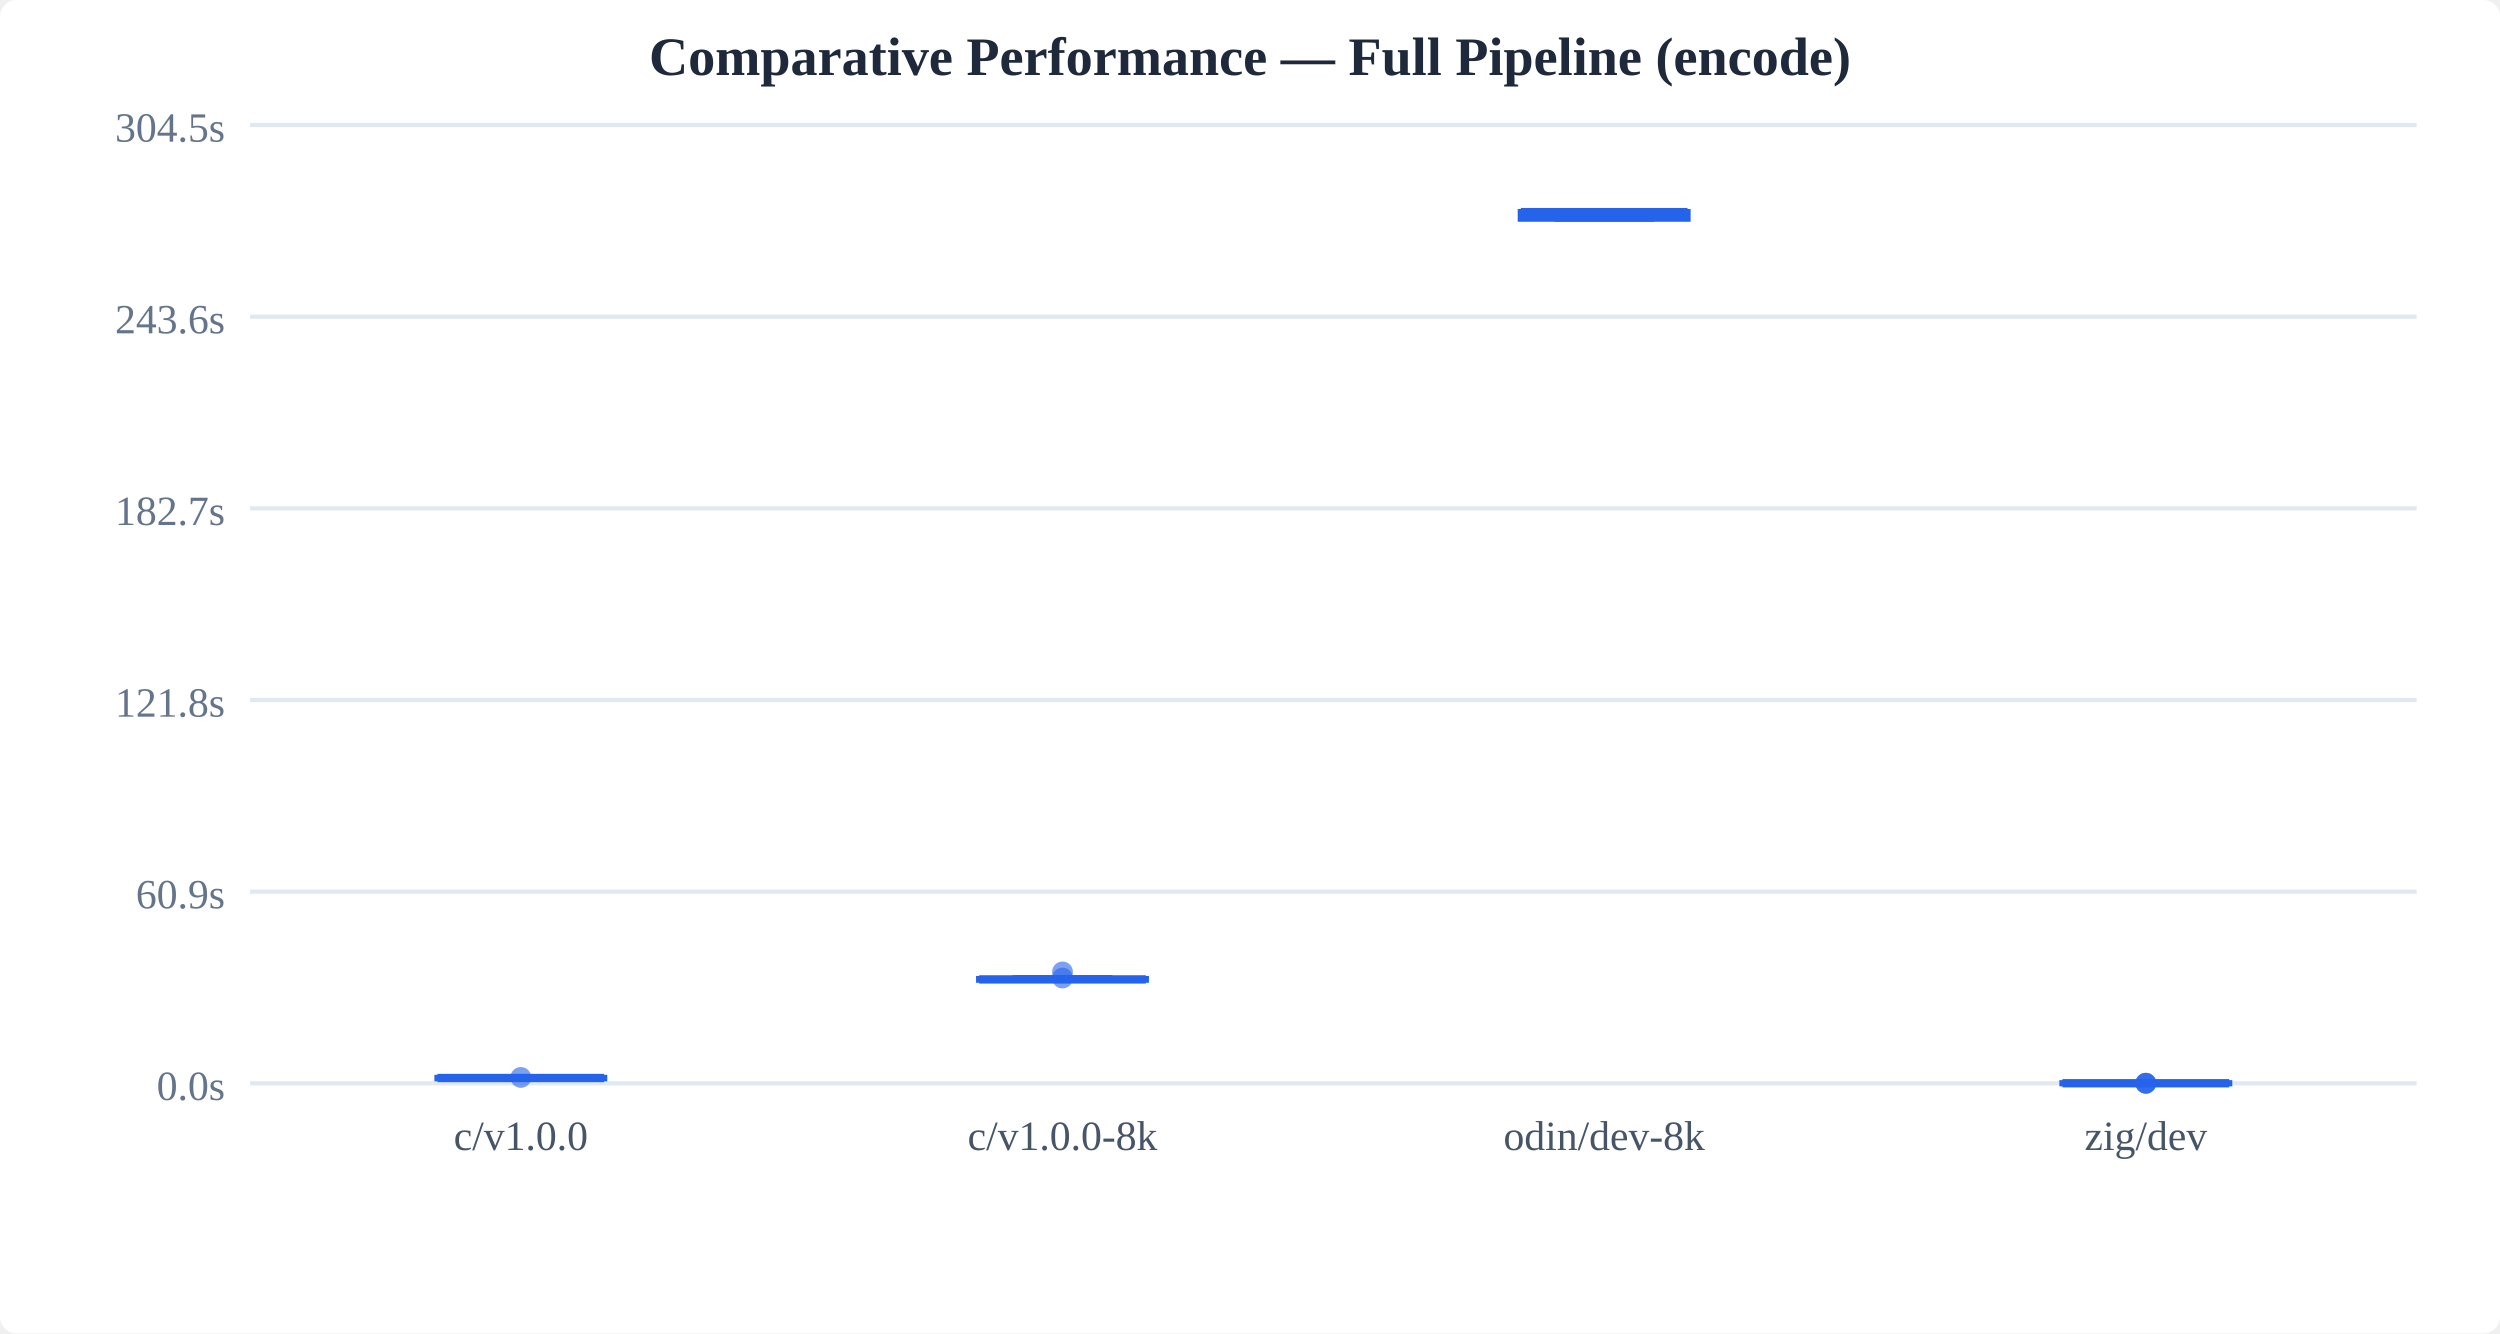
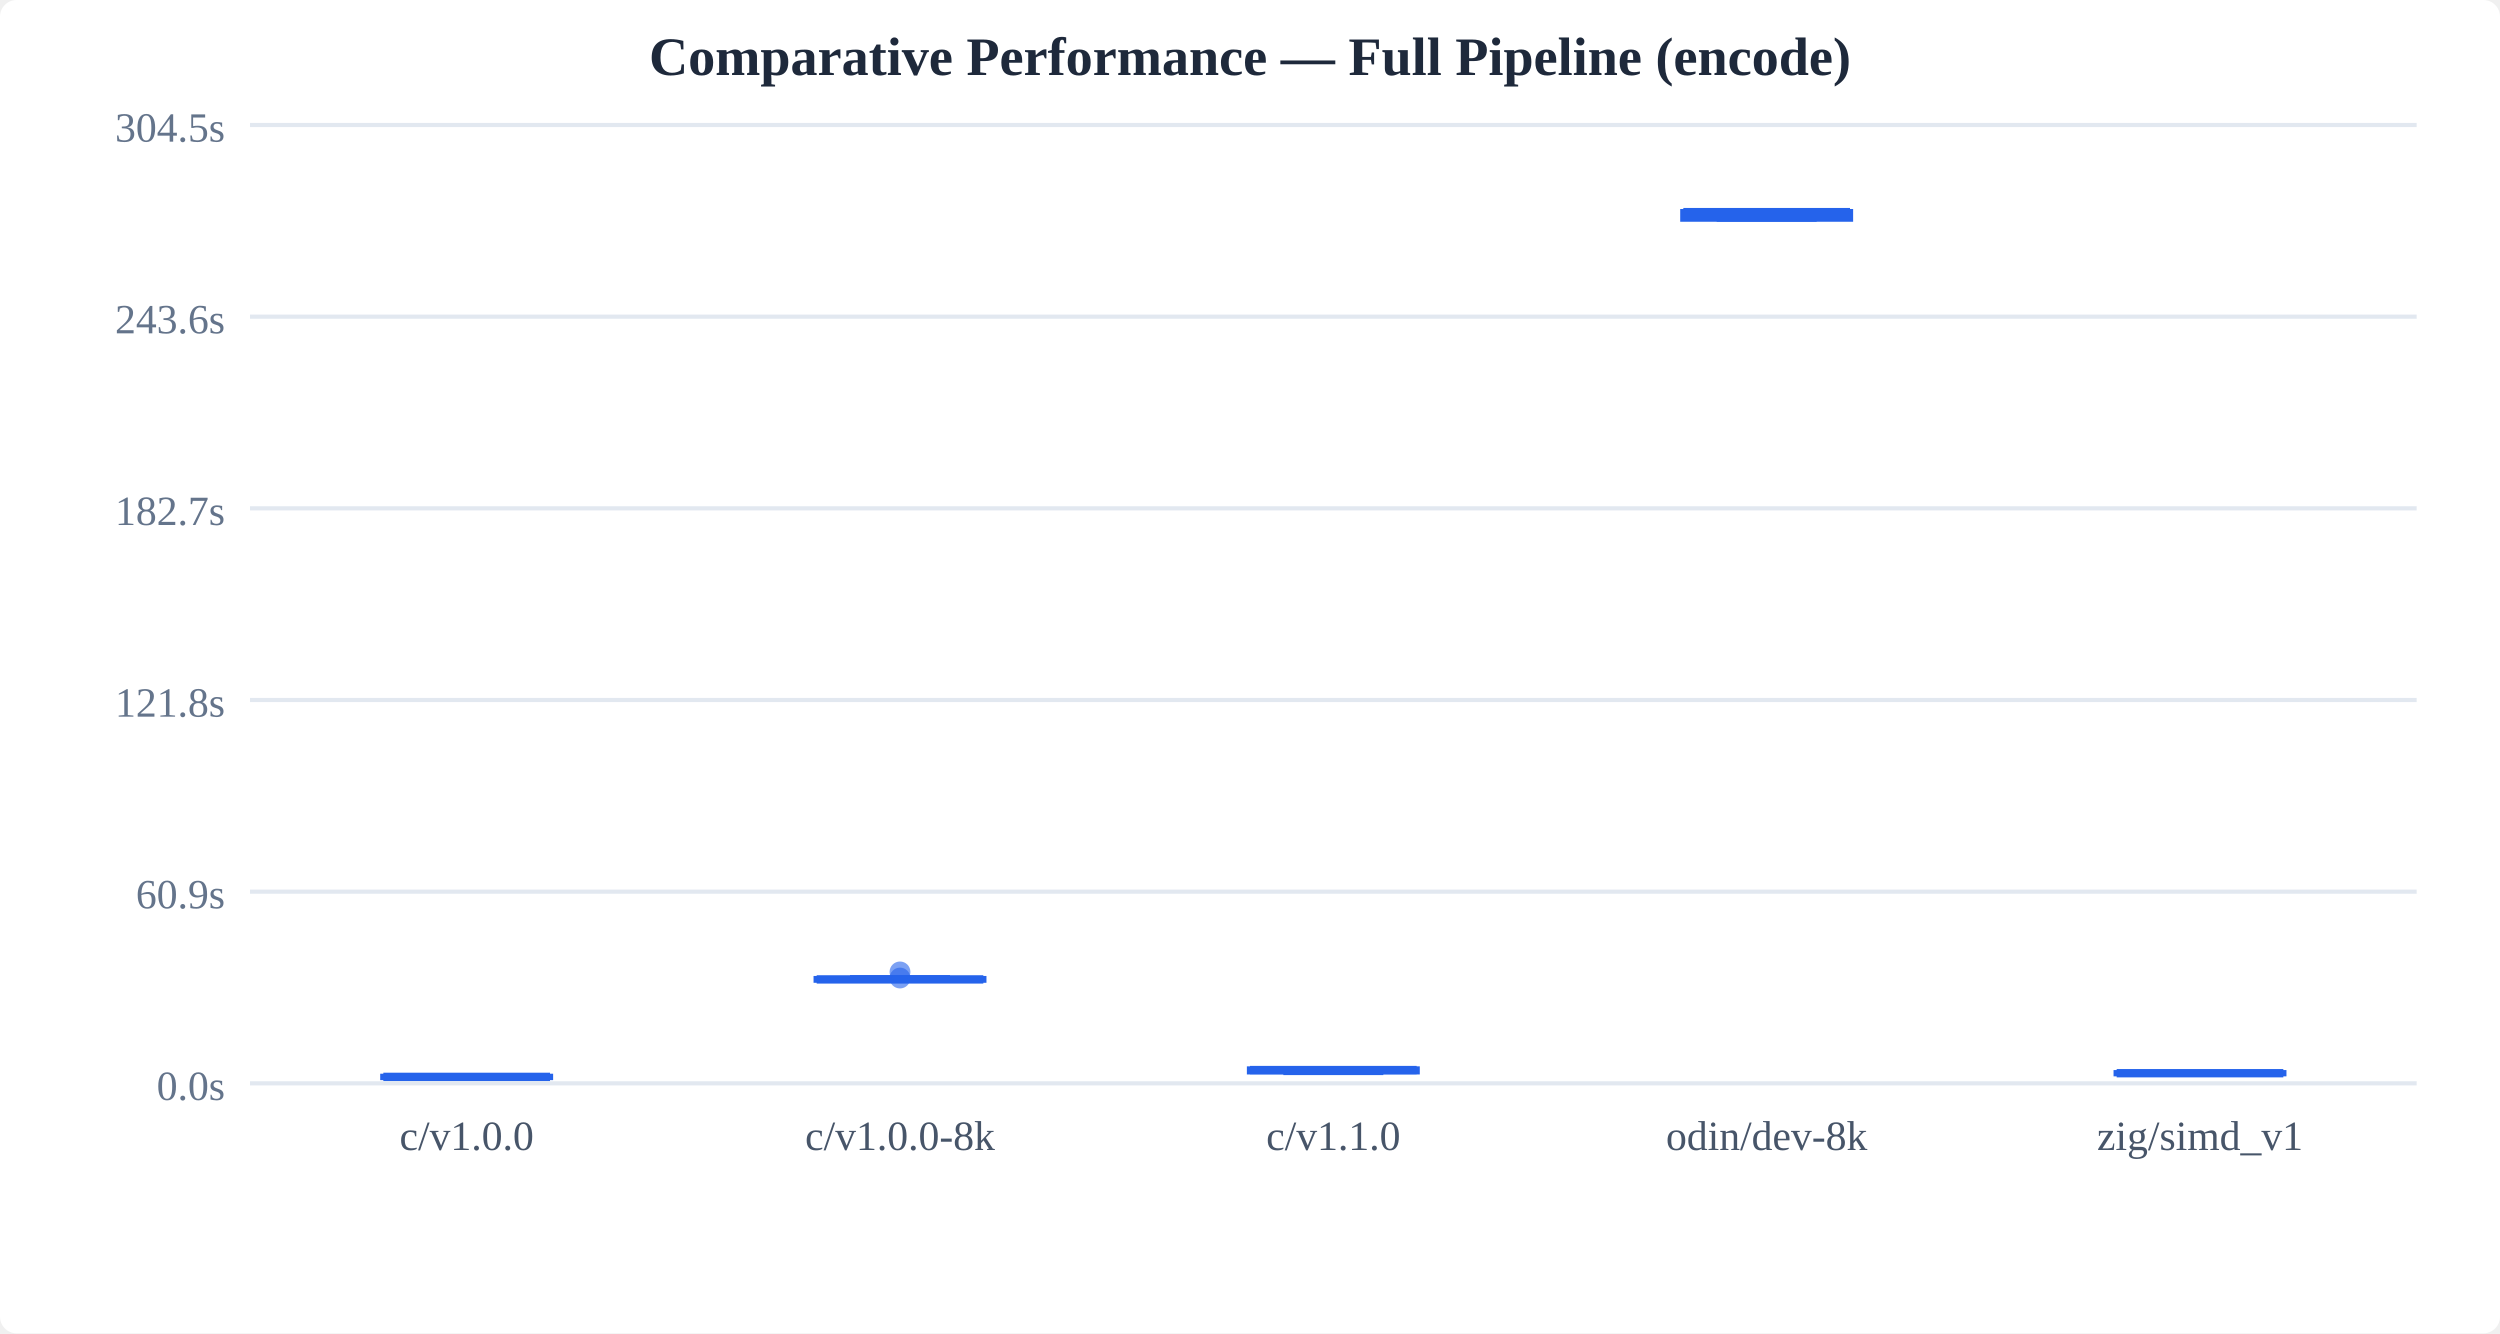
<svg xmlns="http://www.w3.org/2000/svg" width="600" height="320" viewBox="0 0 600 320">
  <rect width="600" height="320" fill="white" rx="4" />
  <text x="300.0" y="18" text-anchor="middle" font-size="13" font-weight="600" fill="#1e293b">Comparative Performance — Full Pipeline (encode)</text>
  <line x1="60" y1="260.0" x2="580" y2="260.0" stroke="#e2e8f0" stroke-width="1" />
  <text x="54" y="264.0" text-anchor="end" font-size="10" fill="#64748b">0.0s</text>
  <line x1="60" y1="214.0" x2="580" y2="214.0" stroke="#e2e8f0" stroke-width="1" />
  <text x="54" y="218.0" text-anchor="end" font-size="10" fill="#64748b">60.9s</text>
  <line x1="60" y1="168.0" x2="580" y2="168.0" stroke="#e2e8f0" stroke-width="1" />
  <text x="54" y="172.0" text-anchor="end" font-size="10" fill="#64748b">121.8s</text>
  <line x1="60" y1="122.0" x2="580" y2="122.0" stroke="#e2e8f0" stroke-width="1" />
  <text x="54" y="126.0" text-anchor="end" font-size="10" fill="#64748b">182.7s</text>
  <line x1="60" y1="76.0" x2="580" y2="76.0" stroke="#e2e8f0" stroke-width="1" />
  <text x="54" y="80.0" text-anchor="end" font-size="10" fill="#64748b">243.6s</text>
  <line x1="60" y1="30.0" x2="580" y2="30.0" stroke="#e2e8f0" stroke-width="1" />
  <text x="54" y="34.0" text-anchor="end" font-size="10" fill="#64748b">304.5s</text>
-   <text x="125.0" y="276" text-anchor="middle" font-size="10" fill="#475569">c/v1.0.0</text>
-   <line x1="125.0" y1="258.778" x2="125.0" y2="258.774" stroke="#2563eb" stroke-width="1.5" />
-   <line x1="125.0" y1="258.709" x2="125.0" y2="258.612" stroke="#2563eb" stroke-width="1.5" />
-   <line x1="113.0" y1="258.778" x2="137.0" y2="258.778" stroke="#2563eb" stroke-width="1.5" />
-   <line x1="113.0" y1="258.612" x2="137.0" y2="258.612" stroke="#2563eb" stroke-width="1.5" />
-   <rect x="105.0" y="258.709" width="40" height="0.065" fill="#2563eb" fill-opacity="0.25" stroke="#2563eb" stroke-width="1.5" />
-   <line x1="105.0" y1="258.721" x2="145.0" y2="258.721" stroke="#2563eb" stroke-width="2" />
-   <circle cx="125.0" cy="258.589" r="2.5" fill="#2563eb" fill-opacity="0.6" />
-   <text x="255.0" y="276" text-anchor="middle" font-size="10" fill="#475569">c/v1.0.0-8k</text>
-   <line x1="255.0" y1="235.131" x2="255.0" y2="235.119" stroke="#2563eb" stroke-width="1.5" />
-   <line x1="255.0" y1="234.981" x2="255.0" y2="234.774" stroke="#2563eb" stroke-width="1.5" />
-   <line x1="243.0" y1="235.131" x2="267.0" y2="235.131" stroke="#2563eb" stroke-width="1.5" />
-   <line x1="243.0" y1="234.774" x2="267.0" y2="234.774" stroke="#2563eb" stroke-width="1.5" />
-   <rect x="235.0" y="234.981" width="40" height="0.138" fill="#2563eb" fill-opacity="0.25" stroke="#2563eb" stroke-width="1.5" />
-   <line x1="235.0" y1="235.058" x2="275.0" y2="235.058" stroke="#2563eb" stroke-width="2" />
-   <circle cx="255.0" cy="234.729" r="2.5" fill="#2563eb" fill-opacity="0.6" />
-   <circle cx="255.0" cy="233.263" r="2.5" fill="#2563eb" fill-opacity="0.6" />
-   <text x="385.0" y="276" text-anchor="middle" font-size="10" fill="#475569">odin/dev-8k</text>
-   <line x1="385.0" y1="52.473" x2="385.0" y2="52.473" stroke="#2563eb" stroke-width="1.5" />
-   <line x1="385.0" y1="50.909" x2="385.0" y2="50.909" stroke="#2563eb" stroke-width="1.5" />
-   <line x1="373.0" y1="52.473" x2="397.0" y2="52.473" stroke="#2563eb" stroke-width="1.5" />
-   <line x1="373.0" y1="50.909" x2="397.0" y2="50.909" stroke="#2563eb" stroke-width="1.5" />
-   <rect x="365.0" y="50.909" width="40" height="1.564" fill="#2563eb" fill-opacity="0.25" stroke="#2563eb" stroke-width="1.5" />
-   <line x1="365.0" y1="50.909" x2="405.0" y2="50.909" stroke="#2563eb" stroke-width="2" />
-   <text x="515.0" y="276" text-anchor="middle" font-size="10" fill="#475569">zig/dev</text>
-   <line x1="515.0" y1="259.98" x2="515.0" y2="259.979" stroke="#2563eb" stroke-width="1.5" />
-   <line x1="515.0" y1="259.979" x2="515.0" y2="259.978" stroke="#2563eb" stroke-width="1.5" />
-   <line x1="503.0" y1="259.98" x2="527.0" y2="259.98" stroke="#2563eb" stroke-width="1.5" />
-   <line x1="503.0" y1="259.978" x2="527.0" y2="259.978" stroke="#2563eb" stroke-width="1.5" />
-   <rect x="495.0" y="259.979" width="40" height="0.001" fill="#2563eb" fill-opacity="0.25" stroke="#2563eb" stroke-width="1.5" />
-   <line x1="495.0" y1="259.979" x2="535.0" y2="259.979" stroke="#2563eb" stroke-width="2" />
-   <circle cx="515.0" cy="259.978" r="2.5" fill="#2563eb" fill-opacity="0.6" />
-   <circle cx="515.0" cy="259.977" r="2.5" fill="#2563eb" fill-opacity="0.6" />
-   <circle cx="515.0" cy="259.977" r="2.5" fill="#2563eb" fill-opacity="0.6" />
+   <text x="112.0" y="276" text-anchor="middle" font-size="10" fill="#475569">c/v1.0.0</text>
+   <line x1="112.0" y1="258.504" x2="112.0" y2="258.481" stroke="#2563eb" stroke-width="1.5" />
+   <line x1="112.0" y1="258.441" x2="112.0" y2="258.422" stroke="#2563eb" stroke-width="1.5" />
+   <line x1="100.0" y1="258.504" x2="124.0" y2="258.504" stroke="#2563eb" stroke-width="1.5" />
+   <line x1="100.0" y1="258.422" x2="124.0" y2="258.422" stroke="#2563eb" stroke-width="1.5" />
+   <rect x="92.0" y="258.441" width="40" height="0.041" fill="#2563eb" fill-opacity="0.25" stroke="#2563eb" stroke-width="1.5" />
+   <line x1="92.0" y1="258.448" x2="132.0" y2="258.448" stroke="#2563eb" stroke-width="2" />
+   <text x="216.0" y="276" text-anchor="middle" font-size="10" fill="#475569">c/v1.0.0-8k</text>
+   <line x1="216.0" y1="235.131" x2="216.0" y2="235.119" stroke="#2563eb" stroke-width="1.5" />
+   <line x1="216.0" y1="234.981" x2="216.0" y2="234.774" stroke="#2563eb" stroke-width="1.5" />
+   <line x1="204.0" y1="235.131" x2="228.0" y2="235.131" stroke="#2563eb" stroke-width="1.5" />
+   <line x1="204.0" y1="234.774" x2="228.0" y2="234.774" stroke="#2563eb" stroke-width="1.5" />
+   <rect x="196.0" y="234.981" width="40" height="0.138" fill="#2563eb" fill-opacity="0.25" stroke="#2563eb" stroke-width="1.5" />
+   <line x1="196.0" y1="235.058" x2="236.0" y2="235.058" stroke="#2563eb" stroke-width="2" />
+   <circle cx="216.0" cy="234.729" r="2.5" fill="#2563eb" fill-opacity="0.6" />
+   <circle cx="216.0" cy="233.263" r="2.5" fill="#2563eb" fill-opacity="0.6" />
+   <text x="320.0" y="276" text-anchor="middle" font-size="10" fill="#475569">c/v1.1.0</text>
+   <line x1="320.0" y1="257.272" x2="320.0" y2="257.121" stroke="#2563eb" stroke-width="1.5" />
+   <line x1="320.0" y1="256.672" x2="320.0" y2="256.619" stroke="#2563eb" stroke-width="1.5" />
+   <line x1="308.0" y1="257.272" x2="332.0" y2="257.272" stroke="#2563eb" stroke-width="1.5" />
+   <line x1="308.0" y1="256.619" x2="332.0" y2="256.619" stroke="#2563eb" stroke-width="1.5" />
+   <rect x="300.0" y="256.672" width="40" height="0.449" fill="#2563eb" fill-opacity="0.25" stroke="#2563eb" stroke-width="1.5" />
+   <line x1="300.0" y1="256.814" x2="340.0" y2="256.814" stroke="#2563eb" stroke-width="2" />
+   <text x="424.0" y="276" text-anchor="middle" font-size="10" fill="#475569">odin/dev-8k</text>
+   <line x1="424.0" y1="52.473" x2="424.0" y2="52.473" stroke="#2563eb" stroke-width="1.5" />
+   <line x1="424.0" y1="50.909" x2="424.0" y2="50.909" stroke="#2563eb" stroke-width="1.5" />
+   <line x1="412.0" y1="52.473" x2="436.0" y2="52.473" stroke="#2563eb" stroke-width="1.5" />
+   <line x1="412.0" y1="50.909" x2="436.0" y2="50.909" stroke="#2563eb" stroke-width="1.5" />
+   <rect x="404.0" y="50.909" width="40" height="1.564" fill="#2563eb" fill-opacity="0.25" stroke="#2563eb" stroke-width="1.5" />
+   <line x1="404.0" y1="50.909" x2="444.0" y2="50.909" stroke="#2563eb" stroke-width="2" />
+   <text x="528.0" y="276" text-anchor="middle" font-size="10" fill="#475569">zig/simd_v1</text>
+   <line x1="528.0" y1="257.586" x2="528.0" y2="257.574" stroke="#2563eb" stroke-width="1.5" />
+   <line x1="528.0" y1="257.564" x2="528.0" y2="257.562" stroke="#2563eb" stroke-width="1.5" />
+   <line x1="516.0" y1="257.586" x2="540.0" y2="257.586" stroke="#2563eb" stroke-width="1.5" />
+   <line x1="516.0" y1="257.562" x2="540.0" y2="257.562" stroke="#2563eb" stroke-width="1.5" />
+   <rect x="508.0" y="257.564" width="40" height="0.009" fill="#2563eb" fill-opacity="0.25" stroke="#2563eb" stroke-width="1.5" />
+   <line x1="508.0" y1="257.57" x2="548.0" y2="257.57" stroke="#2563eb" stroke-width="2" />
</svg>
